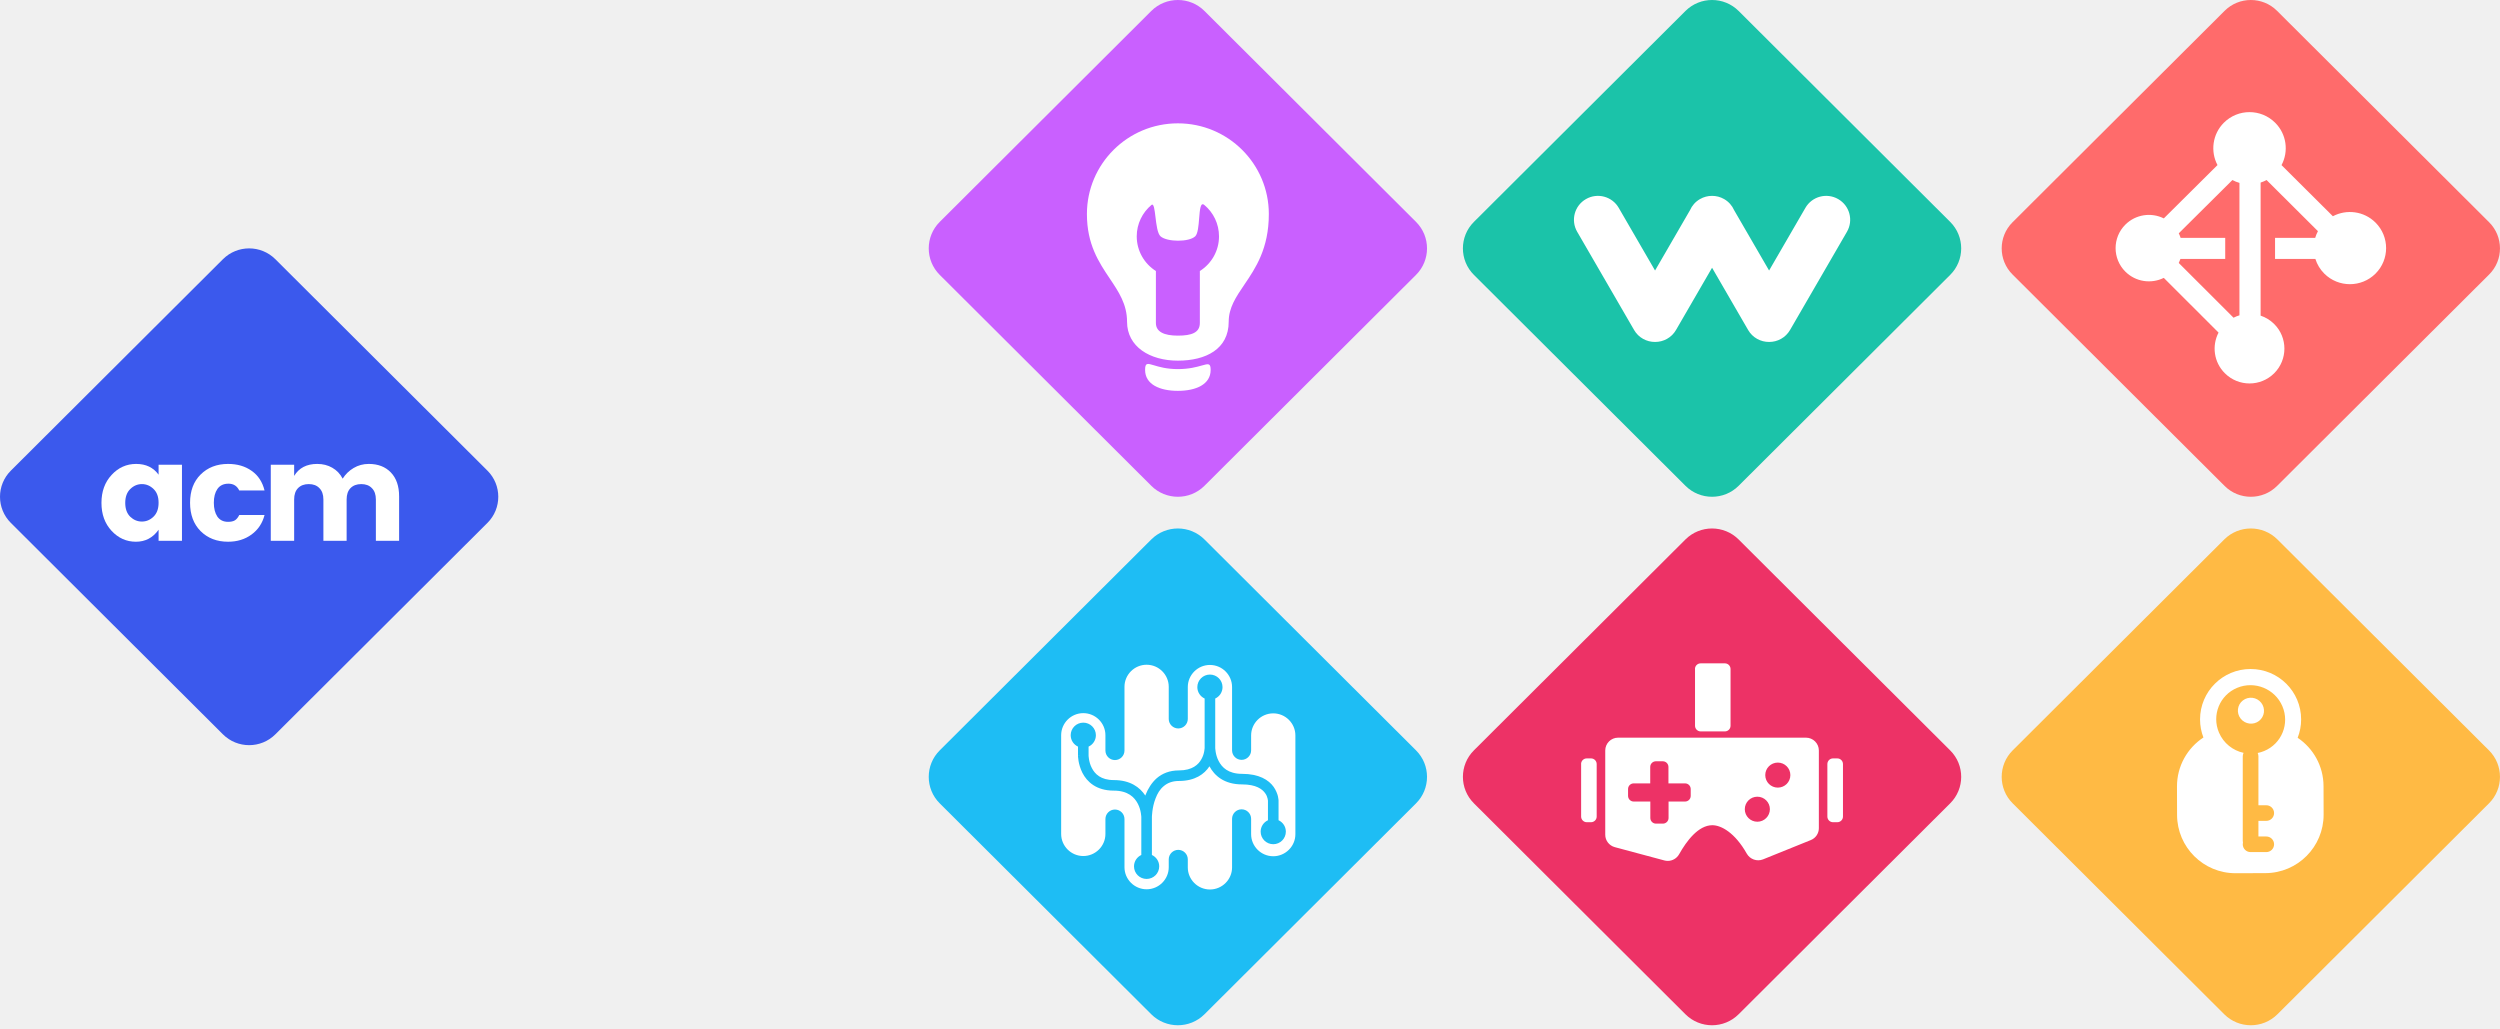
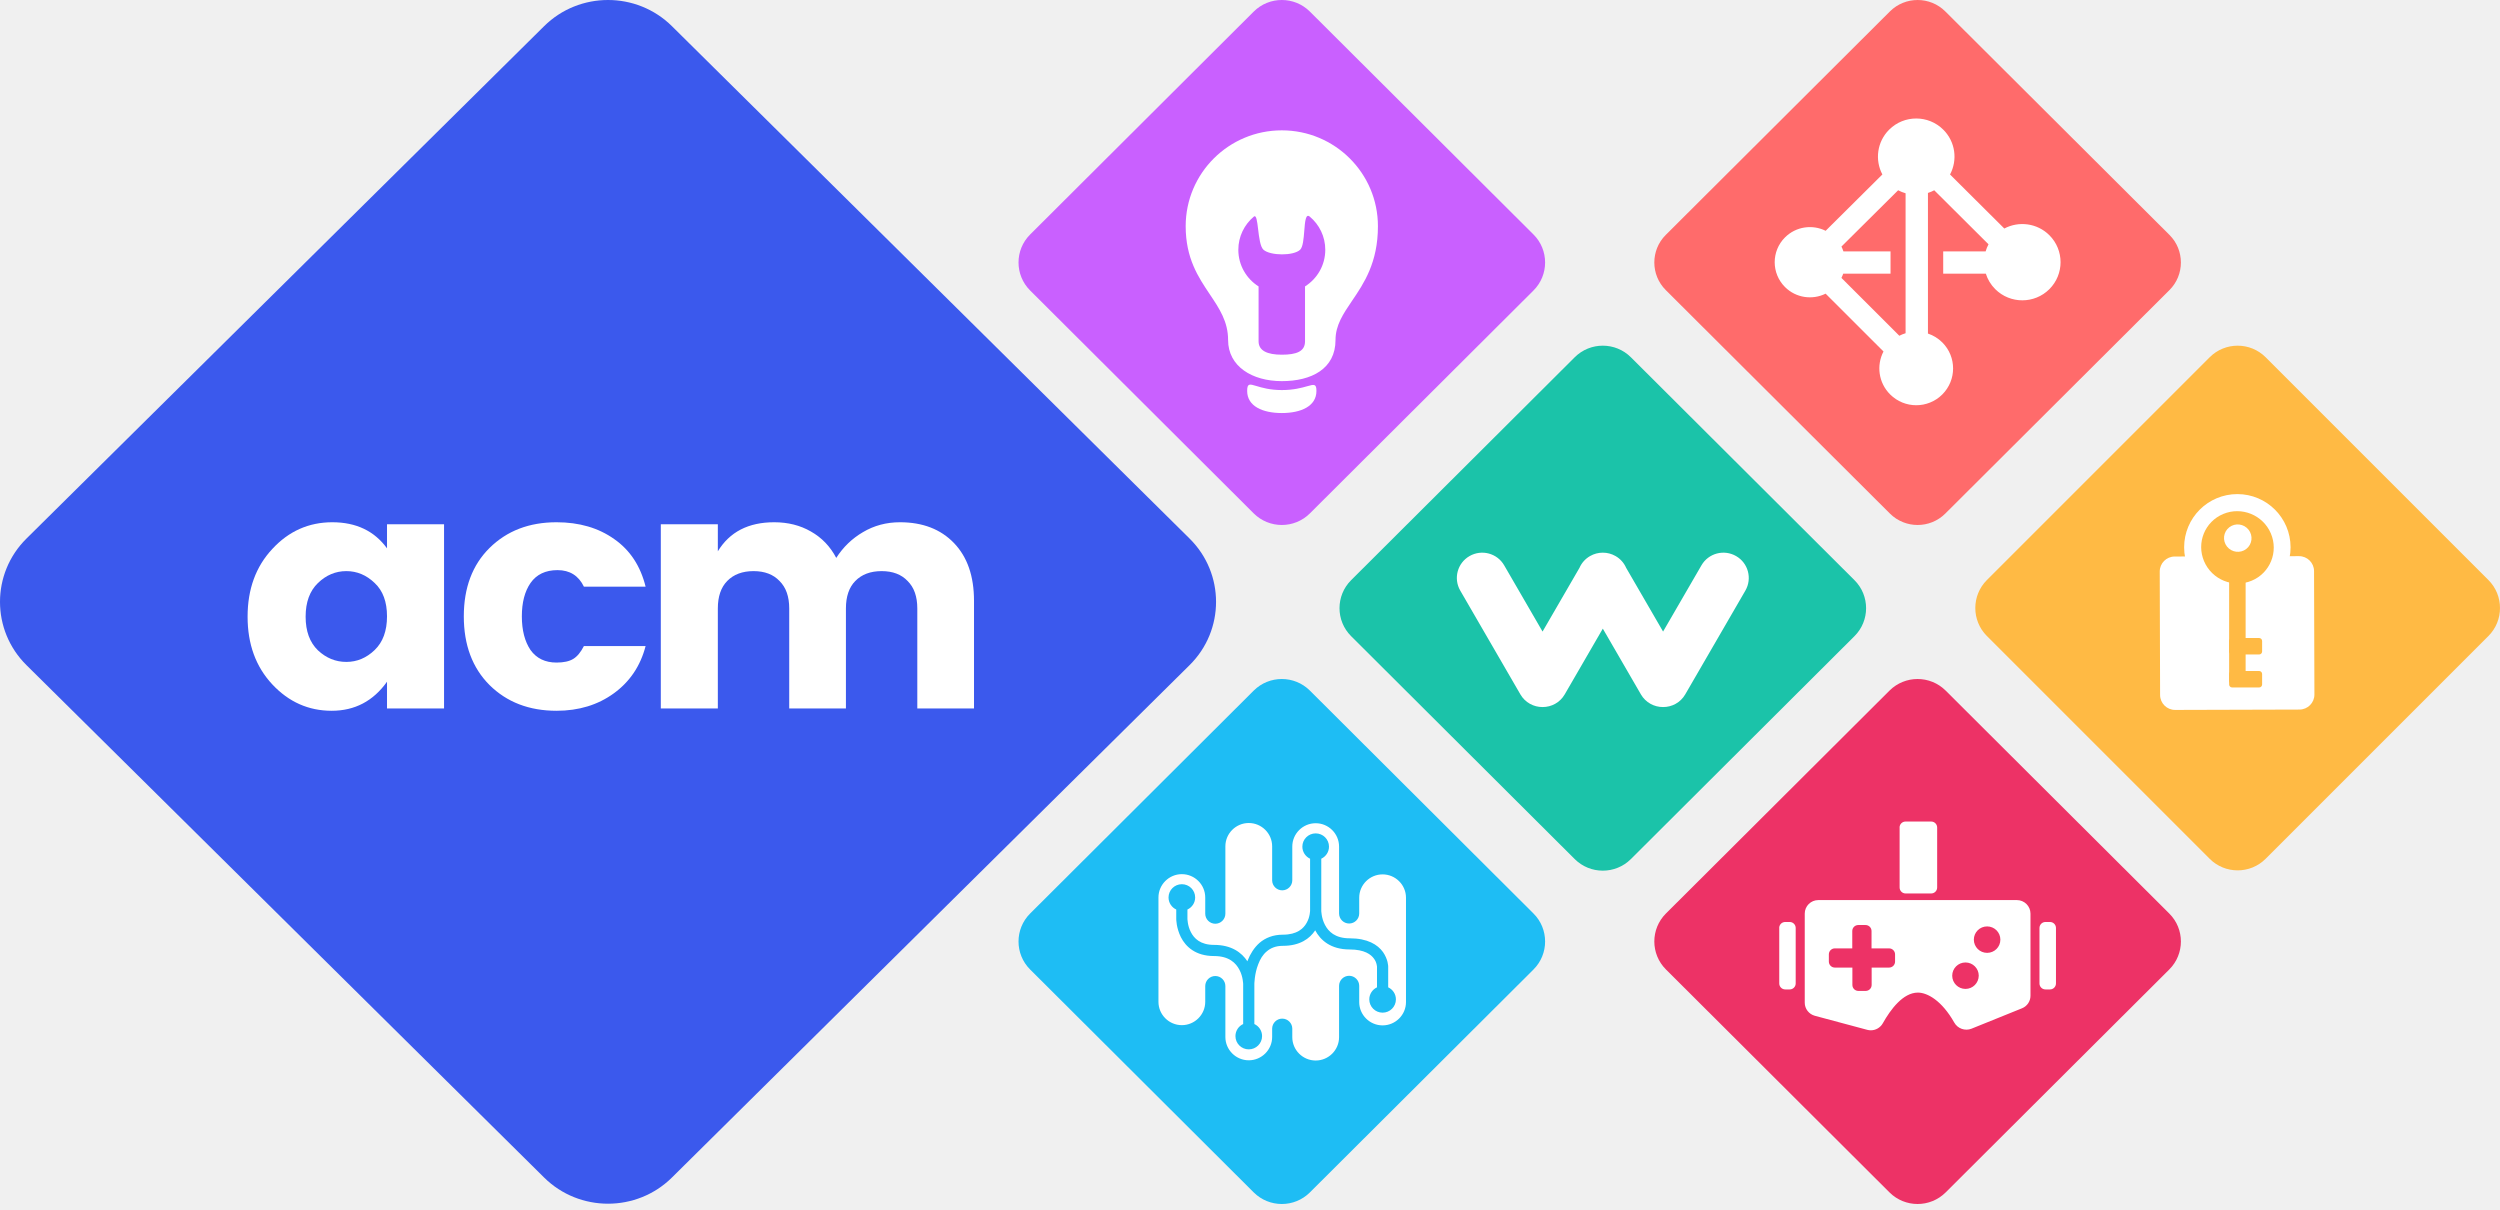
- <svg xmlns="http://www.w3.org/2000/svg" xmlns:xlink="http://www.w3.org/1999/xlink" width="428" height="176" viewBox="0 0 428 176" version="1.1">
-   <g id="Canvas" transform="translate(-3075 -320)">
+ <svg xmlns="http://www.w3.org/2000/svg" xmlns:xlink="http://www.w3.org/1999/xlink" width="405" height="196" viewBox="0 0 405 196" version="1.1">
+   <g id="Canvas" transform="translate(-3069 -310)">
    <g id="committee-diagram">
      <g id="logo-acm">
        <g id="Vector">
-           <use xlink:href="#path0_fill" transform="translate(3075 362.524)" fill="#3B59ED" />
+           <use xlink:href="#path0_fill" transform="translate(3069 310)" fill="#3B59ED" />
        </g>
        <g id="acm">
-           <use xlink:href="#path1_fill" transform="matrix(1 -2.76714e-17 2.784e-17 1 3092.37 399.424)" fill="#FFFFFF" />
-           <use xlink:href="#path2_fill" transform="matrix(1 -2.76714e-17 2.784e-17 1 3092.37 399.424)" fill="#FFFFFF" />
-           <use xlink:href="#path3_fill" transform="matrix(1 -2.76714e-17 2.784e-17 1 3092.37 399.424)" fill="#FFFFFF" />
+           <use xlink:href="#path1_fill" transform="matrix(1 -2.74738e-17 2.80402e-17 1 3109.11 394.605)" fill="#FFFFFF" />
+           <use xlink:href="#path2_fill" transform="matrix(1 -2.74738e-17 2.80402e-17 1 3109.11 394.605)" fill="#FFFFFF" />
+           <use xlink:href="#path3_fill" transform="matrix(1 -2.74738e-17 2.80402e-17 1 3109.11 394.605)" fill="#FFFFFF" />
        </g>
      </g>
      <g id="logo-hack">
        <g id="Vector">
-           <use xlink:href="#path4_fill" transform="translate(3234 320)" fill="#C960FF" />
+           <use xlink:href="#path4_fill" transform="translate(3234 310)" fill="#C960FF" />
        </g>
        <g id="Union">
-           <use xlink:href="#path5_fill" transform="translate(3261.08 341.116)" fill="#FFFFFF" />
+           <use xlink:href="#path5_fill" transform="translate(3261.08 331.116)" fill="#FFFFFF" />
        </g>
      </g>
      <g id="logo-icpc">
        <g id="Vector">
-           <use xlink:href="#path0_fill" transform="translate(3417.69 320)" fill="#FF6B6B" />
+           <use xlink:href="#path6_fill" transform="translate(3337 310)" fill="#FF6B6B" />
        </g>
        <g id="Union">
-           <use xlink:href="#path6_fill" transform="translate(3437.19 339.196)" fill="#FFFFFF" />
+           <use xlink:href="#path7_fill" transform="translate(3356.5 329.196)" fill="#FFFFFF" />
        </g>
      </g>
      <g id="logo-netsec">
-         <g id="Vector">
-           <use xlink:href="#path7_fill" transform="translate(3417.69 410.476)" fill="#FFBA44" />
-         </g>
-         <g id="Subtract">
-           <use xlink:href="#path8_fill" transform="translate(3447.7 434.533)" fill="#FFFFFF" />
+         <g id="Canvas">
+           <g id="logo netsec">
+             <g id="Vector">
+               <g id="Vector">
+                 <use xlink:href="#path8_fill" transform="translate(3389 366)" fill="#FFBA44" />
+               </g>
+             </g>
+             <g id="Group">
+               <g id="Group">
+                 <g id="Rectangle 5">
+                   <g id="Vector">
+                     <use xlink:href="#path9_fill" transform="matrix(0.999996 -0.00290966 0.00294411 0.999996 3418.87 400.163)" fill="#FFFFFF" />
+                   </g>
+                 </g>
+               </g>
+               <g id="Group">
+                 <g id="Ellipse 7">
+                   <g id="Vector">
+                     <use xlink:href="#path10_fill" transform="matrix(1 2.83083e-09 9.39108e-09 1 3422.83 390.043)" fill="#FFFFFF" />
+                   </g>
+                 </g>
+                 <g id="Ellipse 5">
+                   <g id="Vector">
+                     <use xlink:href="#path11_fill" transform="matrix(0.924481 -0.385018 0.390996 0.918828 3423.76 395.514)" fill="#FFBA44" />
+                   </g>
+                 </g>
+                 <g id="Ellipse 6">
+                   <g id="Vector">
+                     <use xlink:href="#path12_fill" transform="matrix(0.789408 -0.613869 0.618368 0.785888 3428.39 396.785)" fill="#FFFFFF" />
+                   </g>
+                 </g>
+               </g>
+               <g id="Rectangle 10">
+                 <g id="Vector">
+                   <use xlink:href="#path13_fill" transform="translate(3430.12 403.643)" fill="#FFBA44" />
+                 </g>
+               </g>
+               <g id="Rectangle 11">
+                 <g id="Vector">
+                   <use xlink:href="#path14_fill" transform="translate(3430.12 418.7)" fill="#FFBA44" />
+                 </g>
+               </g>
+               <g id="Rectangle 11">
+                 <g id="Vector">
+                   <use xlink:href="#path14_fill" transform="translate(3430.12 413.357)" fill="#FFBA44" />
+                 </g>
+               </g>
+             </g>
+           </g>
        </g>
      </g>
      <g id="logo-studio">
        <g id="path0 fill 1">
-           <use xlink:href="#path9_fill" transform="translate(3325.45 410.476)" fill="#ED3266" />
+           <use xlink:href="#path15_fill" transform="translate(3337 420)" fill="#ED3266" />
        </g>
        <g id="Union">
-           <use xlink:href="#path10_fill" transform="translate(3345.68 433.565)" fill="#FFFFFF" />
+           <use xlink:href="#path16_fill" transform="translate(3357.23 443.089)" fill="#FFFFFF" />
        </g>
      </g>
      <g id="logo-w">
        <g id="Vector">
-           <use xlink:href="#path4_fill" transform="translate(3325.45 320)" fill="#1BC3A9" />
+           <use xlink:href="#path4_fill" transform="translate(3286 366)" fill="#1BC3A9" />
        </g>
        <g id="Union">
-           <use xlink:href="#path11_fill" transform="translate(3344.46 353.533)" fill="#FFFFFF" />
+           <use xlink:href="#path17_fill" transform="translate(3305.01 399.533)" fill="#FFFFFF" />
        </g>
      </g>
      <g id="logo-ai">
        <g id="Vector">
-           <use xlink:href="#path12_fill" transform="translate(3234 410.476)" fill="#1EBDF4" />
+           <use xlink:href="#path18_fill" transform="translate(3234 420)" fill="#1EBDF4" />
        </g>
        <g id="Subtract">
-           <use xlink:href="#path13_fill" transform="translate(3256.67 433.804)" fill="#FFFFFF" />
+           <use xlink:href="#path19_fill" transform="translate(3256.67 443.327)" fill="#FFFFFF" />
        </g>
      </g>
    </g>
  </g>
  <defs>
-     <path id="path0_fill" d="M 83.452 46.993L 47.136 83.199C 44.664 85.664 40.643 85.664 38.17 83.199L 1.854 46.993C -0.618 44.528 -0.618 40.519 1.854 38.054L 38.17 1.849C 40.643 -0.616 44.664 -0.616 47.136 1.849L 83.452 38.054C 85.924 40.519 85.924 44.528 83.452 46.993Z" />
-     <path id="path1_fill" d="M 8.915 9.028C 9.492 8.468 9.78 7.675 9.78 6.648C 9.78 5.622 9.492 4.837 8.915 4.292C 8.338 3.732 7.675 3.452 6.926 3.452C 6.177 3.452 5.514 3.732 4.937 4.292C 4.36 4.852 4.071 5.645 4.071 6.672C 4.071 7.698 4.36 8.491 4.937 9.051C 5.514 9.595 6.177 9.867 6.926 9.867C 7.675 9.867 8.338 9.588 8.915 9.028ZM 1.731 11.454C 0.577 10.21 0 8.616 0 6.672C 0 4.728 0.577 3.134 1.731 1.89C 2.886 0.63 4.29 0 5.943 0C 7.612 0 8.891 0.614 9.78 1.843L 9.78 0.14L 13.782 0.14L 13.782 13.157L 9.78 13.157L 9.78 11.267C 8.813 12.636 7.519 13.32 5.896 13.32C 4.274 13.32 2.886 12.698 1.731 11.454Z" />
-     <path id="path2_fill" d="M 16.969 11.5C 15.768 10.287 15.168 8.67 15.168 6.648C 15.168 4.627 15.768 3.017 16.969 1.82C 18.186 0.607 19.754 0 21.672 0C 23.264 0 24.613 0.397 25.72 1.19C 26.828 1.967 27.561 3.087 27.92 4.549L 23.591 4.549C 23.217 3.771 22.601 3.382 21.743 3.382C 20.9 3.382 20.269 3.686 19.847 4.292C 19.442 4.883 19.239 5.669 19.239 6.648C 19.239 7.628 19.442 8.421 19.847 9.028C 20.269 9.619 20.877 9.914 21.672 9.914C 22.172 9.914 22.562 9.829 22.842 9.658C 23.123 9.486 23.373 9.183 23.591 8.748L 27.92 8.748C 27.561 10.147 26.82 11.259 25.697 12.084C 24.574 12.908 23.232 13.32 21.672 13.32C 19.754 13.32 18.186 12.713 16.969 11.5Z" />
-     <path id="path3_fill" d="M 32.988 0.14L 32.988 2.053C 33.815 0.684 35.133 0 36.942 0C 37.91 0 38.767 0.218 39.516 0.653C 40.281 1.089 40.873 1.711 41.294 2.519C 41.778 1.757 42.402 1.151 43.166 0.7C 43.946 0.233 44.812 0 45.764 0C 47.355 0 48.618 0.49 49.554 1.47C 50.49 2.449 50.958 3.81 50.958 5.552L 50.958 13.157L 46.98 13.157L 46.98 6.088C 46.98 5.249 46.754 4.603 46.302 4.152C 45.865 3.686 45.257 3.452 44.477 3.452C 43.697 3.452 43.081 3.686 42.628 4.152C 42.191 4.603 41.973 5.249 41.973 6.088L 41.973 13.157L 37.995 13.157L 37.995 6.088C 37.995 5.249 37.769 4.603 37.317 4.152C 36.88 3.686 36.272 3.452 35.492 3.452C 34.712 3.452 34.096 3.686 33.643 4.152C 33.206 4.603 32.988 5.249 32.988 6.088L 32.988 13.157L 28.987 13.157L 28.987 0.14L 32.988 0.14Z" />
+     <path id="path0_fill" d="M 192.718 107.747L 108.852 190.761C 103.143 196.413 93.857 196.413 88.147 190.761L 4.282 107.747C -1.427 102.096 -1.427 92.904 4.282 87.253L 88.147 4.239C 93.857 -1.413 103.143 -1.413 108.852 4.239L 192.718 87.253C 198.427 92.904 198.427 102.096 192.718 107.747Z" />
+     <path id="path1_fill" d="M 20.587 20.699C 21.92 19.415 22.586 17.597 22.586 15.243C 22.586 12.89 21.92 11.089 20.587 9.841C 19.254 8.558 17.723 7.916 15.994 7.916C 14.265 7.916 12.734 8.558 11.401 9.841C 10.068 11.125 9.402 12.944 9.402 15.297C 9.402 17.65 10.068 19.469 11.401 20.753C 12.734 22 14.265 22.625 15.994 22.625C 17.723 22.625 19.254 21.983 20.587 20.699ZM 3.999 26.262C 1.333 23.409 0 19.754 0 15.297C 0 10.84 1.333 7.185 3.999 4.332C 6.664 1.444 9.906 0 13.725 0C 17.579 0 20.533 1.408 22.586 4.225L 22.586 0.321L 31.826 0.321L 31.826 30.166L 22.586 30.166L 22.586 25.834C 20.353 28.971 17.363 30.54 13.617 30.54C 9.87 30.54 6.664 29.114 3.999 26.262Z" />
+     <path id="path2_fill" d="M 39.188 26.369C 36.414 23.587 35.027 19.879 35.027 15.243C 35.027 10.608 36.414 6.917 39.188 4.172C 41.998 1.391 45.618 0 50.049 0C 53.723 0 56.839 0.909 59.397 2.728C 61.954 4.511 63.648 7.078 64.476 10.43L 54.48 10.43C 53.615 8.647 52.192 7.755 50.211 7.755C 48.266 7.755 46.807 8.451 45.834 9.841C 44.898 11.196 44.429 12.997 44.429 15.243C 44.429 17.49 44.898 19.308 45.834 20.699C 46.807 22.054 48.212 22.731 50.049 22.731C 51.202 22.731 52.102 22.535 52.751 22.143C 53.399 21.751 53.975 21.055 54.48 20.057L 64.476 20.057C 63.648 23.266 61.936 25.816 59.343 27.706C 56.749 29.595 53.651 30.54 50.049 30.54C 45.618 30.54 41.998 29.15 39.188 26.369Z" />
+     <path id="path3_fill" d="M 76.18 0.321L 76.18 4.707C 78.09 1.569 81.133 0 85.312 0C 87.546 0 89.527 0.499 91.256 1.498C 93.021 2.496 94.39 3.922 95.362 5.776C 96.479 4.029 97.92 2.639 99.685 1.605C 101.486 0.535 103.486 0 105.683 0C 109.357 0 112.275 1.123 114.437 3.37C 116.598 5.616 117.679 8.736 117.679 12.73L 117.679 30.166L 108.493 30.166L 108.493 13.96C 108.493 12.034 107.971 10.555 106.926 9.52C 105.917 8.451 104.512 7.916 102.711 7.916C 100.91 7.916 99.487 8.451 98.442 9.52C 97.434 10.555 96.93 12.034 96.93 13.96L 96.93 30.166L 87.744 30.166L 87.744 13.96C 87.744 12.034 87.221 10.555 86.177 9.52C 85.168 8.451 83.763 7.916 81.962 7.916C 80.161 7.916 78.738 8.451 77.693 9.52C 76.685 10.555 76.18 12.034 76.18 13.96L 76.18 30.166L 66.941 30.166L 66.941 0.321L 76.18 0.321Z" />
    <path id="path4_fill" d="M 83.423 47.06L 47.203 83.17C 44.693 85.673 40.614 85.673 38.103 83.17L 1.883 47.06C -0.628 44.557 -0.628 40.49 1.883 37.987L 38.103 1.877C 40.614 -0.626 44.693 -0.626 47.203 1.877L 83.423 37.987C 85.934 40.49 85.934 44.557 83.423 47.06Z" />
    <path id="path5_fill" fill-rule="evenodd" d="M 24.273 33.968C 24.273 38.64 20.376 40.628 15.572 40.628C 10.768 40.628 6.871 38.234 6.871 33.968C 6.871 30.979 5.456 28.87 3.91 26.565C 2.05 23.792 0 20.737 0 15.525C 0 6.949 6.97 0 15.572 0C 24.174 0 31.144 6.949 31.144 15.525C 31.144 21.438 28.877 24.78 26.947 27.624C 25.518 29.731 24.273 31.565 24.273 33.968ZM 19.334 25.284C 21.31 24.037 22.615 21.85 22.615 19.347C 22.615 17.197 21.645 15.263 20.104 13.98C 19.442 13.422 19.334 14.76 19.214 16.256C 19.113 17.525 19.002 18.908 18.536 19.347C 17.457 20.359 13.723 20.323 12.608 19.347C 12.078 18.878 11.893 17.34 11.735 16.02C 11.579 14.722 11.449 13.635 11.04 13.98C 9.508 15.263 8.529 17.197 8.529 19.347C 8.529 21.841 9.834 24.037 11.81 25.284L 11.81 34.185C 11.81 35.685 13.197 36.345 15.572 36.345C 17.947 36.345 19.334 35.821 19.334 34.185L 19.334 25.284ZM 15.572 45.797C 18.672 45.797 21.183 44.695 21.183 42.219C 21.183 41.03 20.804 41.137 19.679 41.456C 18.811 41.702 17.498 42.074 15.572 42.074C 13.642 42.074 12.328 41.678 11.46 41.417C 10.339 41.079 9.961 40.966 9.961 42.219C 9.961 44.695 12.472 45.797 15.572 45.797Z" />
-     <path id="path6_fill" fill-rule="evenodd" d="M 25.848 11.629C 25.519 11.805 25.177 11.948 24.827 12.06L 24.827 34.841C 25.677 35.124 26.477 35.604 27.155 36.28C 29.483 38.601 29.483 42.375 27.155 44.704C 24.819 47.034 21.042 47.034 18.706 44.704C 16.813 42.818 16.454 39.99 17.626 37.745L 8.25 28.376C 6.114 29.437 3.45 29.08 1.671 27.306C -0.557 25.084 -0.557 21.482 1.671 19.261C 3.452 17.485 6.119 17.129 8.255 18.193L 17.444 9.065C 16.208 6.731 16.575 3.77 18.543 1.808C 20.961 -0.603 24.891 -0.603 27.309 1.808C 29.288 3.773 29.654 6.734 28.406 9.072L 37.199 17.824C 39.543 16.579 42.524 16.941 44.498 18.909C 46.916 21.319 46.916 25.238 44.498 27.649C 42.08 30.059 38.15 30.059 35.732 27.649C 35.002 26.922 34.493 26.057 34.204 25.139L 27.298 25.139L 27.298 21.527L 34.171 21.527C 34.287 21.133 34.443 20.749 34.639 20.38L 25.848 11.629ZM 10.812 25.824L 20.192 35.196C 20.518 35.027 20.858 34.891 21.204 34.786L 21.204 12.115C 20.79 11.996 20.385 11.833 19.998 11.626L 10.815 20.748C 10.941 21.001 11.047 21.262 11.133 21.527L 18.767 21.527L 18.767 25.139L 11.1 25.139C 11.02 25.372 10.924 25.601 10.812 25.824Z" />
-     <path id="path7_fill" d="M 83.423 47.06L 47.203 83.17C 44.693 85.673 40.614 85.673 38.103 83.17L 1.883 47.06C -0.628 44.557 -0.628 40.49 1.883 37.987L 38.103 1.877C 40.614 -0.626 44.693 -0.626 47.203 1.877L 83.423 37.987C 85.934 40.49 85.934 44.557 83.423 47.06Z" />
-     <path id="path8_fill" fill-rule="evenodd" d="M 21.254 8.626C 21.254 9.738 21.043 10.8 20.659 11.775C 23.322 13.565 25.079 16.602 25.089 20.052L 25.103 24.918C 25.119 30.441 20.656 34.931 15.133 34.947L 10.044 34.962C 4.521 34.978 0.031 30.514 0.014 24.991L 4.56313e-05 20.125C -0.01 16.613 1.791 13.518 4.525 11.726C 4.153 10.764 3.949 9.719 3.949 8.626C 3.949 3.862 7.823 0 12.602 0C 17.38 0 21.254 3.862 21.254 8.626ZM 14.926 14.04C 17.924 12.796 19.32 9.365 18.045 6.377C 16.77 3.389 13.306 1.976 10.308 3.221C 7.31 4.466 5.914 7.897 7.189 10.885C 7.972 12.719 9.58 13.96 11.399 14.356C 11.311 14.535 11.261 14.736 11.261 14.948L 11.261 24.664L 11.261 29.418C 11.261 29.52 11.273 29.619 11.294 29.714C 11.273 29.809 11.261 29.908 11.261 30.009C 11.261 30.748 11.86 31.346 12.598 31.346L 15.287 31.346C 16.025 31.346 16.623 30.748 16.623 30.009C 16.623 29.271 16.025 28.673 15.287 28.673L 13.942 28.673L 13.942 26L 15.287 26C 16.025 26 16.623 25.402 16.623 24.664C 16.623 23.926 16.025 23.327 15.287 23.327L 13.942 23.327L 13.942 14.948C 13.942 14.745 13.897 14.552 13.816 14.379C 14.19 14.304 14.561 14.192 14.926 14.04ZM 14.046 8.891C 15.016 8.139 15.183 6.744 14.418 5.775C 13.654 4.807 12.248 4.632 11.278 5.384C 10.308 6.136 10.141 7.531 10.905 8.5C 11.669 9.468 13.075 9.643 14.046 8.891Z" />
-     <path id="path9_fill" d="M 83.421 47.055L 47.199 83.168C 44.685 85.674 40.612 85.674 38.098 83.168L 1.885 47.055C -0.628 44.55 -0.628 40.489 1.885 37.983L 38.098 1.879C 40.612 -0.626 44.685 -0.626 47.199 1.879L 83.421 37.992C 85.935 40.489 85.935 44.55 83.421 47.055Z" />
-     <path id="path10_fill" fill-rule="evenodd" d="M 20.471 0C 19.938 0 19.499 0.428 19.499 0.969L 19.508 0.969L 19.508 10.684C 19.508 11.215 19.938 11.653 20.48 11.653L 24.619 11.653C 25.151 11.653 25.59 11.224 25.59 10.684L 25.59 0.969C 25.59 0.438 25.161 0 24.619 0L 20.471 0ZM 0.972 16.273C 0.439 16.273 0 16.701 0 17.241L 0.009 17.241L 0.009 26.23C 0.009 26.761 0.439 27.199 0.981 27.199L 1.7 27.199C 2.233 27.199 2.672 26.77 2.672 26.23L 2.672 17.241C 2.672 16.71 2.242 16.273 1.7 16.273L 0.972 16.273ZM 42.165 17.241C 42.165 16.701 42.604 16.273 43.136 16.273L 43.865 16.273C 44.407 16.273 44.837 16.71 44.837 17.241L 44.837 26.23C 44.837 26.77 44.398 27.199 43.865 27.199L 43.136 27.199C 42.594 27.199 42.165 26.761 42.165 26.23L 42.165 17.241ZM 6.334 12.724L 38.512 12.724C 39.717 12.724 40.708 13.711 40.708 14.913L 40.708 28.223C 40.708 29.118 40.166 29.919 39.334 30.254L 31.149 33.561C 30.113 33.971 28.916 33.551 28.365 32.573C 26.338 28.987 23.993 27.711 22.47 27.711L 22.46 27.711C 20.069 27.72 18.06 30.412 16.789 32.676C 16.388 33.393 15.631 33.821 14.846 33.821C 14.65 33.821 14.463 33.794 14.276 33.747L 5.765 31.465C 4.812 31.204 4.139 30.338 4.139 29.35L 4.139 14.913C 4.139 13.702 5.129 12.724 6.334 12.724ZM 17.798 23.659C 18.331 23.659 18.77 23.231 18.77 22.69L 18.77 21.517C 18.77 20.986 18.34 20.548 17.798 20.548L 14.958 20.548L 14.958 17.735C 14.958 17.204 14.528 16.766 13.986 16.766L 12.809 16.766C 12.277 16.766 11.838 17.195 11.838 17.735L 11.838 20.548L 9.016 20.548C 8.483 20.548 8.044 20.977 8.044 21.517L 8.044 22.69C 8.044 23.221 8.474 23.659 9.016 23.659L 11.856 23.659L 11.856 26.472C 11.856 27.003 12.286 27.441 12.828 27.441L 14.005 27.441C 14.538 27.441 14.977 27.012 14.977 26.472L 14.977 23.659L 17.798 23.659ZM 28.029 24.973C 28.029 26.155 28.991 27.115 30.178 27.115C 31.364 27.115 32.317 26.155 32.327 24.973C 32.327 23.79 31.364 22.83 30.178 22.83C 28.991 22.83 28.029 23.79 28.029 24.973ZM 31.533 19.132C 31.533 20.315 32.495 21.275 33.681 21.275C 34.868 21.275 35.83 20.325 35.83 19.132C 35.83 17.949 34.868 16.99 33.681 16.99C 32.495 16.99 31.533 17.949 31.533 19.132Z" />
-     <path id="path11_fill" fill-rule="evenodd" d="M 13.884 12.78L 19.871 2.447C 20.21 1.676 20.79 1.002 21.579 0.549C 22.232 0.174 22.944 -0.003 23.646 3.10145e-05C 24.348 -0.003 25.06 0.174 25.712 0.549C 26.501 1.002 27.081 1.676 27.42 2.447L 33.408 12.78L 39.626 2.049C 40.758 0.088 43.269 -0.581 45.236 0.549C 47.203 1.679 47.874 4.182 46.741 6.143L 36.997 22.96C 36.232 24.284 34.838 25.019 33.408 25.009C 31.978 25.019 30.584 24.284 29.818 22.96L 23.646 12.306L 17.473 22.96C 16.708 24.284 15.314 25.019 13.884 25.009C 12.454 25.019 11.06 24.284 10.294 22.96L 0.551 6.143C -0.582 4.182 0.088 1.679 2.055 0.549C 4.022 -0.581 6.533 0.088 7.666 2.049L 13.884 12.78Z" />
-     <path id="path12_fill" d="M 83.423 47.06L 47.203 83.17C 44.693 85.673 40.614 85.673 38.103 83.17L 1.883 47.06C -0.628 44.557 -0.628 40.49 1.883 37.987L 38.103 1.877C 40.614 -0.626 44.693 -0.626 47.203 1.877L 83.423 37.987C 85.934 40.49 85.934 44.557 83.423 47.06Z" />
-     <path id="path13_fill" fill-rule="evenodd" d="M 10.841 34.664C 10.841 36.743 12.545 38.441 14.63 38.441C 16.714 38.441 18.419 36.743 18.419 34.664L 18.418 33.318L 18.419 33.289C 18.434 32.408 19.162 31.691 20.05 31.691C 20.947 31.691 21.681 32.423 21.681 33.318L 21.681 34.7C 21.681 36.779 23.385 38.477 25.47 38.477C 27.555 38.477 29.259 36.779 29.259 34.7L 29.259 26.378C 29.259 25.483 29.993 24.751 30.89 24.751C 31.788 24.751 32.522 25.483 32.522 26.378L 32.522 29.007C 32.522 31.086 34.226 32.785 36.311 32.785C 38.395 32.785 40.1 31.086 40.1 29.007L 40.1 12.1C 40.1 10.021 38.395 8.323 36.311 8.323C 34.226 8.323 32.522 10.021 32.522 12.1L 32.522 14.657C 32.522 15.552 31.788 16.284 30.89 16.284C 29.993 16.284 29.259 15.552 29.259 14.657L 29.259 3.813C 29.259 1.735 27.555 0.036 25.47 0.036C 23.385 0.036 21.681 1.735 21.681 3.813L 21.681 9.28C 21.681 10.175 20.947 10.907 20.05 10.907C 19.162 10.907 18.433 10.191 18.418 9.309L 18.418 9.28L 18.419 3.777C 18.419 1.699 16.714 0 14.63 0C 12.545 0 10.841 1.699 10.841 3.777L 10.841 14.693C 10.841 15.588 10.106 16.32 9.209 16.32C 8.312 16.32 7.578 15.588 7.578 14.693L 7.578 12.064C 7.578 9.985 5.874 8.286 3.789 8.286C 1.704 8.286 0 9.985 0 12.064L 0 28.971C 0 31.049 1.704 32.748 3.789 32.748C 5.874 32.748 7.578 31.049 7.578 28.971L 7.578 26.414C 7.578 25.519 8.312 24.787 9.209 24.787C 10.106 24.787 10.841 25.519 10.841 26.414L 10.841 34.664ZM 26.377 5.784C 27.115 5.442 27.627 4.697 27.627 3.831C 27.627 2.644 26.662 1.681 25.47 1.681C 24.279 1.681 23.313 2.644 23.313 3.831C 23.313 4.697 23.825 5.442 24.564 5.784L 24.564 14.211L 24.564 14.214L 24.564 14.217L 24.564 14.219L 24.564 14.226L 24.563 14.235C 24.562 14.264 24.561 14.296 24.556 14.349C 24.547 14.465 24.532 14.605 24.496 14.797C 24.421 15.207 24.299 15.665 24.013 16.167C 23.503 17.086 22.472 18.091 20.159 18.091C 18.562 18.091 17.315 18.611 16.372 19.419C 15.488 20.192 14.85 21.266 14.476 22.219C 14.452 22.28 14.43 22.34 14.408 22.401C 13.483 20.987 11.83 19.745 9.01 19.745C 6.783 19.745 5.768 18.694 5.25 17.677C 4.964 17.128 4.839 16.619 4.764 16.174C 4.728 15.964 4.712 15.807 4.703 15.68C 4.699 15.621 4.697 15.584 4.696 15.552L 4.695 15.525L 4.695 15.522L 4.695 14.016C 5.434 13.675 5.946 12.929 5.946 12.064C 5.946 10.876 4.98 9.913 3.789 9.913C 2.598 9.913 1.632 10.876 1.632 12.064C 1.632 12.929 2.144 13.675 2.883 14.016L 2.883 15.525L 3.787 15.525C 2.883 15.525 2.883 15.525 2.883 15.527L 2.883 15.529L 2.883 15.536L 2.883 15.554L 2.884 15.613C 2.886 15.656 2.889 15.728 2.895 15.81C 2.906 15.963 2.932 16.206 2.977 16.476C 3.065 16.992 3.267 17.764 3.634 18.496C 4.421 20.041 6.016 21.552 9.01 21.552C 11.442 21.552 12.556 22.69 13.121 23.786C 13.431 24.375 13.568 24.924 13.648 25.399C 13.688 25.624 13.705 25.794 13.715 25.93C 13.719 25.992 13.721 26.033 13.722 26.067L 13.723 26.087L 13.723 26.093L 13.723 26.097L 13.723 26.1L 13.723 32.568C 12.985 32.909 12.472 33.655 12.472 34.52C 12.472 35.708 13.438 36.67 14.63 36.67C 15.821 36.67 16.787 35.708 16.787 34.52C 16.787 33.654 16.275 32.909 15.536 32.567L 15.536 26.098L 15.536 26.095L 15.536 26.093L 15.536 26.088L 15.536 26.086L 15.537 26.041C 15.538 25.993 15.54 25.93 15.545 25.842C 15.556 25.658 15.575 25.414 15.615 25.104C 15.697 24.466 15.846 23.685 16.166 22.873C 16.483 22.05 16.881 21.349 17.553 20.79C 18.164 20.267 18.99 19.898 20.159 19.898C 22.921 19.898 24.518 18.723 25.391 17.387C 26.229 18.967 27.891 20.486 30.972 20.486C 33.404 20.486 34.439 21.315 34.907 21.966C 35.174 22.323 35.275 22.625 35.346 22.926C 35.379 23.059 35.39 23.145 35.399 23.229C 35.402 23.263 35.403 23.278 35.404 23.298L 35.404 23.304L 35.404 26.621C 34.666 26.963 34.154 27.709 34.154 28.573C 34.154 29.761 35.119 30.724 36.311 30.724C 37.502 30.724 38.468 29.761 38.468 28.573C 38.468 27.708 37.956 26.963 37.217 26.621L 37.217 23.296L 36.311 23.296C 37.217 23.296 37.217 23.296 37.217 23.294L 37.217 23.291L 37.217 23.283L 37.217 23.265L 37.215 23.211C 37.213 23.176 37.209 23.112 37.202 23.045C 37.19 22.925 37.159 22.721 37.109 22.506C 37.013 22.11 36.78 21.484 36.38 20.913C 35.513 19.706 33.878 18.679 30.972 18.679C 28.601 18.679 27.517 17.564 26.965 16.487C 26.662 15.908 26.529 15.369 26.45 14.902C 26.411 14.68 26.395 14.513 26.385 14.379C 26.38 14.318 26.378 14.278 26.377 14.244L 26.377 14.226L 26.377 14.219L 26.377 14.215L 26.377 14.212L 26.377 5.784Z" />
+     <path id="path6_fill" d="M 83.452 46.993L 47.136 83.199C 44.664 85.664 40.643 85.664 38.17 83.199L 1.854 46.993C -0.618 44.528 -0.618 40.519 1.854 38.054L 38.17 1.849C 40.643 -0.616 44.664 -0.616 47.136 1.849L 83.452 38.054C 85.924 40.519 85.924 44.528 83.452 46.993Z" />
+     <path id="path7_fill" fill-rule="evenodd" d="M 25.848 11.629C 25.519 11.805 25.177 11.948 24.827 12.06L 24.827 34.841C 25.677 35.124 26.477 35.604 27.155 36.28C 29.483 38.601 29.483 42.375 27.155 44.704C 24.819 47.034 21.042 47.034 18.706 44.704C 16.813 42.818 16.454 39.99 17.626 37.745L 8.25 28.376C 6.114 29.437 3.45 29.08 1.671 27.306C -0.557 25.084 -0.557 21.482 1.671 19.261C 3.452 17.485 6.119 17.129 8.255 18.193L 17.444 9.065C 16.208 6.731 16.575 3.77 18.543 1.808C 20.961 -0.603 24.891 -0.603 27.309 1.808C 29.288 3.773 29.654 6.734 28.406 9.072L 37.199 17.824C 39.543 16.579 42.524 16.941 44.498 18.909C 46.916 21.319 46.916 25.238 44.498 27.649C 42.08 30.059 38.15 30.059 35.732 27.649C 35.002 26.922 34.493 26.057 34.204 25.139L 27.298 25.139L 27.298 21.527L 34.171 21.527C 34.287 21.133 34.443 20.749 34.639 20.38L 25.848 11.629ZM 10.812 25.824L 20.192 35.196C 20.518 35.027 20.858 34.891 21.204 34.786L 21.204 12.115C 20.79 11.996 20.385 11.833 19.998 11.626L 10.815 20.748C 10.941 21.001 11.047 21.262 11.133 21.527L 18.767 21.527L 18.767 25.139L 11.1 25.139C 11.02 25.372 10.924 25.601 10.812 25.824Z" />
+     <path id="path8_fill" d="M 83.124 47.034L 47.034 83.124C 44.532 85.625 40.468 85.625 37.966 83.124L 1.876 47.034C -0.625 44.532 -0.625 40.468 1.876 37.966L 37.966 1.876C 40.468 -0.625 44.532 -0.625 47.034 1.876L 83.124 37.966C 85.625 40.468 85.625 44.532 83.124 47.034Z" />
+     <path id="path9_fill" d="M 0 2.429C 0 1.087 1.087 0 2.429 0L 22.57 0C 23.912 0 24.999 1.087 24.999 2.429L 24.999 22.424C 24.999 23.765 23.912 24.852 22.57 24.852L 2.429 24.852C 1.087 24.852 0 23.765 0 22.424L 0 2.429Z" />
+     <path id="path10_fill" d="M 17.243 8.621C 17.243 13.383 13.383 17.243 8.621 17.243C 3.86 17.243 0 13.383 0 8.621C 0 3.86 3.86 0 8.621 0C 13.383 0 17.243 3.86 17.243 8.621Z" />
+     <path id="path11_fill" d="M 11.701 5.884C 11.701 9.134 9.081 11.769 5.85 11.769C 2.619 11.769 0 9.134 0 5.884C 0 2.635 2.619 0 5.85 0C 9.081 0 11.701 2.635 11.701 5.884Z" />
+     <path id="path12_fill" d="M 4.435 2.23C 4.435 3.461 3.442 4.46 2.218 4.46C 0.993 4.46 0 3.461 0 2.23C 0 0.998 0.993 0 2.218 0C 3.442 0 4.435 0.998 4.435 2.23Z" />
+     <path id="path13_fill" d="M 0 0.486C 0 0.217 0.217 0 0.486 0L 2.186 0C 2.454 0 2.671 0.217 2.671 0.486L 2.671 16.656C 2.671 16.924 2.454 17.142 2.186 17.142L 0.486 17.142C 0.217 17.142 0 16.924 0 16.656L 0 0.486Z" />
+     <path id="path14_fill" d="M 0 0.486C 0 0.217 0.217 0 0.486 0L 4.857 0C 5.125 0 5.343 0.217 5.343 0.486L 5.343 2.186C 5.343 2.454 5.125 2.671 4.857 2.671L 0.486 2.671C 0.217 2.671 0 2.454 0 2.186L 0 0.486Z" />
+     <path id="path15_fill" d="M 83.421 47.055L 47.199 83.168C 44.685 85.674 40.612 85.674 38.098 83.168L 1.885 47.055C -0.628 44.55 -0.628 40.489 1.885 37.983L 38.098 1.879C 40.612 -0.626 44.685 -0.626 47.199 1.879L 83.421 37.992C 85.935 40.489 85.935 44.55 83.421 47.055Z" />
+     <path id="path16_fill" fill-rule="evenodd" d="M 20.471 0C 19.938 0 19.499 0.428 19.499 0.969L 19.508 0.969L 19.508 10.684C 19.508 11.215 19.938 11.653 20.48 11.653L 24.619 11.653C 25.151 11.653 25.59 11.224 25.59 10.684L 25.59 0.969C 25.59 0.438 25.161 0 24.619 0L 20.471 0ZM 0.972 16.273C 0.439 16.273 0 16.701 0 17.241L 0.009 17.241L 0.009 26.23C 0.009 26.761 0.439 27.199 0.981 27.199L 1.7 27.199C 2.233 27.199 2.672 26.77 2.672 26.23L 2.672 17.241C 2.672 16.71 2.242 16.273 1.7 16.273L 0.972 16.273ZM 42.165 17.241C 42.165 16.701 42.604 16.273 43.136 16.273L 43.865 16.273C 44.407 16.273 44.837 16.71 44.837 17.241L 44.837 26.23C 44.837 26.77 44.398 27.199 43.865 27.199L 43.136 27.199C 42.594 27.199 42.165 26.761 42.165 26.23L 42.165 17.241ZM 6.334 12.724L 38.512 12.724C 39.717 12.724 40.708 13.711 40.708 14.913L 40.708 28.223C 40.708 29.118 40.166 29.919 39.334 30.254L 31.149 33.561C 30.113 33.971 28.916 33.551 28.365 32.573C 26.338 28.987 23.993 27.711 22.47 27.711L 22.46 27.711C 20.069 27.72 18.06 30.412 16.789 32.676C 16.388 33.393 15.631 33.821 14.846 33.821C 14.65 33.821 14.463 33.794 14.276 33.747L 5.765 31.465C 4.812 31.204 4.139 30.338 4.139 29.35L 4.139 14.913C 4.139 13.702 5.129 12.724 6.334 12.724ZM 17.798 23.659C 18.331 23.659 18.77 23.231 18.77 22.69L 18.77 21.517C 18.77 20.986 18.34 20.548 17.798 20.548L 14.958 20.548L 14.958 17.735C 14.958 17.204 14.528 16.766 13.986 16.766L 12.809 16.766C 12.277 16.766 11.838 17.195 11.838 17.735L 11.838 20.548L 9.016 20.548C 8.483 20.548 8.044 20.977 8.044 21.517L 8.044 22.69C 8.044 23.221 8.474 23.659 9.016 23.659L 11.856 23.659L 11.856 26.472C 11.856 27.003 12.286 27.441 12.828 27.441L 14.005 27.441C 14.538 27.441 14.977 27.012 14.977 26.472L 14.977 23.659L 17.798 23.659ZM 28.029 24.973C 28.029 26.155 28.991 27.115 30.178 27.115C 31.364 27.115 32.317 26.155 32.327 24.973C 32.327 23.79 31.364 22.83 30.178 22.83C 28.991 22.83 28.029 23.79 28.029 24.973ZM 31.533 19.132C 31.533 20.315 32.495 21.275 33.681 21.275C 34.868 21.275 35.83 20.325 35.83 19.132C 35.83 17.949 34.868 16.99 33.681 16.99C 32.495 16.99 31.533 17.949 31.533 19.132Z" />
+     <path id="path17_fill" fill-rule="evenodd" d="M 13.884 12.78L 19.871 2.447C 20.21 1.676 20.79 1.002 21.579 0.549C 22.232 0.174 22.944 -0.003 23.646 3.10145e-05C 24.348 -0.003 25.06 0.174 25.712 0.549C 26.501 1.002 27.081 1.676 27.42 2.447L 33.408 12.78L 39.626 2.049C 40.758 0.088 43.269 -0.581 45.236 0.549C 47.203 1.679 47.874 4.182 46.741 6.143L 36.997 22.96C 36.232 24.284 34.838 25.019 33.408 25.009C 31.978 25.019 30.584 24.284 29.818 22.96L 23.646 12.306L 17.473 22.96C 16.708 24.284 15.314 25.019 13.884 25.009C 12.454 25.019 11.06 24.284 10.294 22.96L 0.551 6.143C -0.582 4.182 0.088 1.679 2.055 0.549C 4.022 -0.581 6.533 0.088 7.666 2.049L 13.884 12.78Z" />
+     <path id="path18_fill" d="M 83.423 47.06L 47.203 83.17C 44.693 85.673 40.614 85.673 38.103 83.17L 1.883 47.06C -0.628 44.557 -0.628 40.49 1.883 37.987L 38.103 1.877C 40.614 -0.626 44.693 -0.626 47.203 1.877L 83.423 37.987C 85.934 40.49 85.934 44.557 83.423 47.06Z" />
+     <path id="path19_fill" fill-rule="evenodd" d="M 10.841 34.664C 10.841 36.743 12.545 38.441 14.63 38.441C 16.714 38.441 18.419 36.743 18.419 34.664L 18.418 33.318L 18.419 33.289C 18.434 32.408 19.162 31.691 20.05 31.691C 20.947 31.691 21.681 32.423 21.681 33.318L 21.681 34.7C 21.681 36.779 23.385 38.477 25.47 38.477C 27.555 38.477 29.259 36.779 29.259 34.7L 29.259 26.378C 29.259 25.483 29.993 24.751 30.89 24.751C 31.788 24.751 32.522 25.483 32.522 26.378L 32.522 29.007C 32.522 31.086 34.226 32.785 36.311 32.785C 38.395 32.785 40.1 31.086 40.1 29.007L 40.1 12.1C 40.1 10.021 38.395 8.323 36.311 8.323C 34.226 8.323 32.522 10.021 32.522 12.1L 32.522 14.657C 32.522 15.552 31.788 16.284 30.89 16.284C 29.993 16.284 29.259 15.552 29.259 14.657L 29.259 3.813C 29.259 1.735 27.555 0.036 25.47 0.036C 23.385 0.036 21.681 1.735 21.681 3.813L 21.681 9.28C 21.681 10.175 20.947 10.907 20.05 10.907C 19.162 10.907 18.433 10.191 18.418 9.309L 18.418 9.28L 18.419 3.777C 18.419 1.699 16.714 0 14.63 0C 12.545 0 10.841 1.699 10.841 3.777L 10.841 14.693C 10.841 15.588 10.106 16.32 9.209 16.32C 8.312 16.32 7.578 15.588 7.578 14.693L 7.578 12.064C 7.578 9.985 5.874 8.286 3.789 8.286C 1.704 8.286 0 9.985 0 12.064L 0 28.971C 0 31.049 1.704 32.748 3.789 32.748C 5.874 32.748 7.578 31.049 7.578 28.971L 7.578 26.414C 7.578 25.519 8.312 24.787 9.209 24.787C 10.106 24.787 10.841 25.519 10.841 26.414L 10.841 34.664ZM 26.377 5.784C 27.115 5.442 27.627 4.697 27.627 3.831C 27.627 2.644 26.662 1.681 25.47 1.681C 24.279 1.681 23.313 2.644 23.313 3.831C 23.313 4.697 23.825 5.442 24.564 5.784L 24.564 14.211L 24.564 14.214L 24.564 14.217L 24.564 14.219L 24.564 14.226L 24.563 14.235C 24.562 14.264 24.561 14.296 24.556 14.349C 24.547 14.465 24.532 14.605 24.496 14.797C 24.421 15.207 24.299 15.665 24.013 16.167C 23.503 17.086 22.472 18.091 20.159 18.091C 18.562 18.091 17.315 18.611 16.372 19.419C 15.488 20.192 14.85 21.266 14.476 22.219C 14.452 22.28 14.43 22.34 14.408 22.401C 13.483 20.987 11.83 19.745 9.01 19.745C 6.783 19.745 5.768 18.694 5.25 17.677C 4.964 17.128 4.839 16.619 4.764 16.174C 4.728 15.964 4.712 15.807 4.703 15.68C 4.699 15.621 4.697 15.584 4.696 15.552L 4.695 15.525L 4.695 15.522L 4.695 14.016C 5.434 13.675 5.946 12.929 5.946 12.064C 5.946 10.876 4.98 9.913 3.789 9.913C 2.598 9.913 1.632 10.876 1.632 12.064C 1.632 12.929 2.144 13.675 2.883 14.016L 2.883 15.525L 3.787 15.525C 2.883 15.525 2.883 15.525 2.883 15.527L 2.883 15.529L 2.883 15.536L 2.883 15.554L 2.884 15.613C 2.886 15.656 2.889 15.728 2.895 15.81C 2.906 15.963 2.932 16.206 2.977 16.476C 3.065 16.992 3.267 17.764 3.634 18.496C 4.421 20.041 6.016 21.552 9.01 21.552C 11.442 21.552 12.556 22.69 13.121 23.786C 13.431 24.375 13.568 24.924 13.648 25.399C 13.688 25.624 13.705 25.794 13.715 25.93C 13.719 25.992 13.721 26.033 13.722 26.067L 13.723 26.087L 13.723 26.093L 13.723 26.097L 13.723 26.1L 13.723 32.568C 12.985 32.909 12.472 33.655 12.472 34.52C 12.472 35.708 13.438 36.67 14.63 36.67C 15.821 36.67 16.787 35.708 16.787 34.52C 16.787 33.654 16.275 32.909 15.536 32.567L 15.536 26.098L 15.536 26.095L 15.536 26.093L 15.536 26.088L 15.536 26.086L 15.537 26.041C 15.538 25.993 15.54 25.93 15.545 25.842C 15.556 25.658 15.575 25.414 15.615 25.104C 15.697 24.466 15.846 23.685 16.166 22.873C 16.483 22.05 16.881 21.349 17.553 20.79C 18.164 20.267 18.99 19.898 20.159 19.898C 22.921 19.898 24.518 18.723 25.391 17.387C 26.229 18.967 27.891 20.486 30.972 20.486C 33.404 20.486 34.439 21.315 34.907 21.966C 35.174 22.323 35.275 22.625 35.346 22.926C 35.379 23.059 35.39 23.145 35.399 23.229C 35.402 23.263 35.403 23.278 35.404 23.298L 35.404 23.304L 35.404 26.621C 34.666 26.963 34.154 27.709 34.154 28.573C 34.154 29.761 35.119 30.724 36.311 30.724C 37.502 30.724 38.468 29.761 38.468 28.573C 38.468 27.708 37.956 26.963 37.217 26.621L 37.217 23.296L 36.311 23.296C 37.217 23.296 37.217 23.296 37.217 23.294L 37.217 23.291L 37.217 23.283L 37.217 23.265L 37.215 23.211C 37.213 23.176 37.209 23.112 37.202 23.045C 37.19 22.925 37.159 22.721 37.109 22.506C 37.013 22.11 36.78 21.484 36.38 20.913C 35.513 19.706 33.878 18.679 30.972 18.679C 28.601 18.679 27.517 17.564 26.965 16.487C 26.662 15.908 26.529 15.369 26.45 14.902C 26.411 14.68 26.395 14.513 26.385 14.379C 26.38 14.318 26.378 14.278 26.377 14.244L 26.377 14.226L 26.377 14.219L 26.377 14.215L 26.377 14.212L 26.377 5.784Z" />
  </defs>
</svg>
